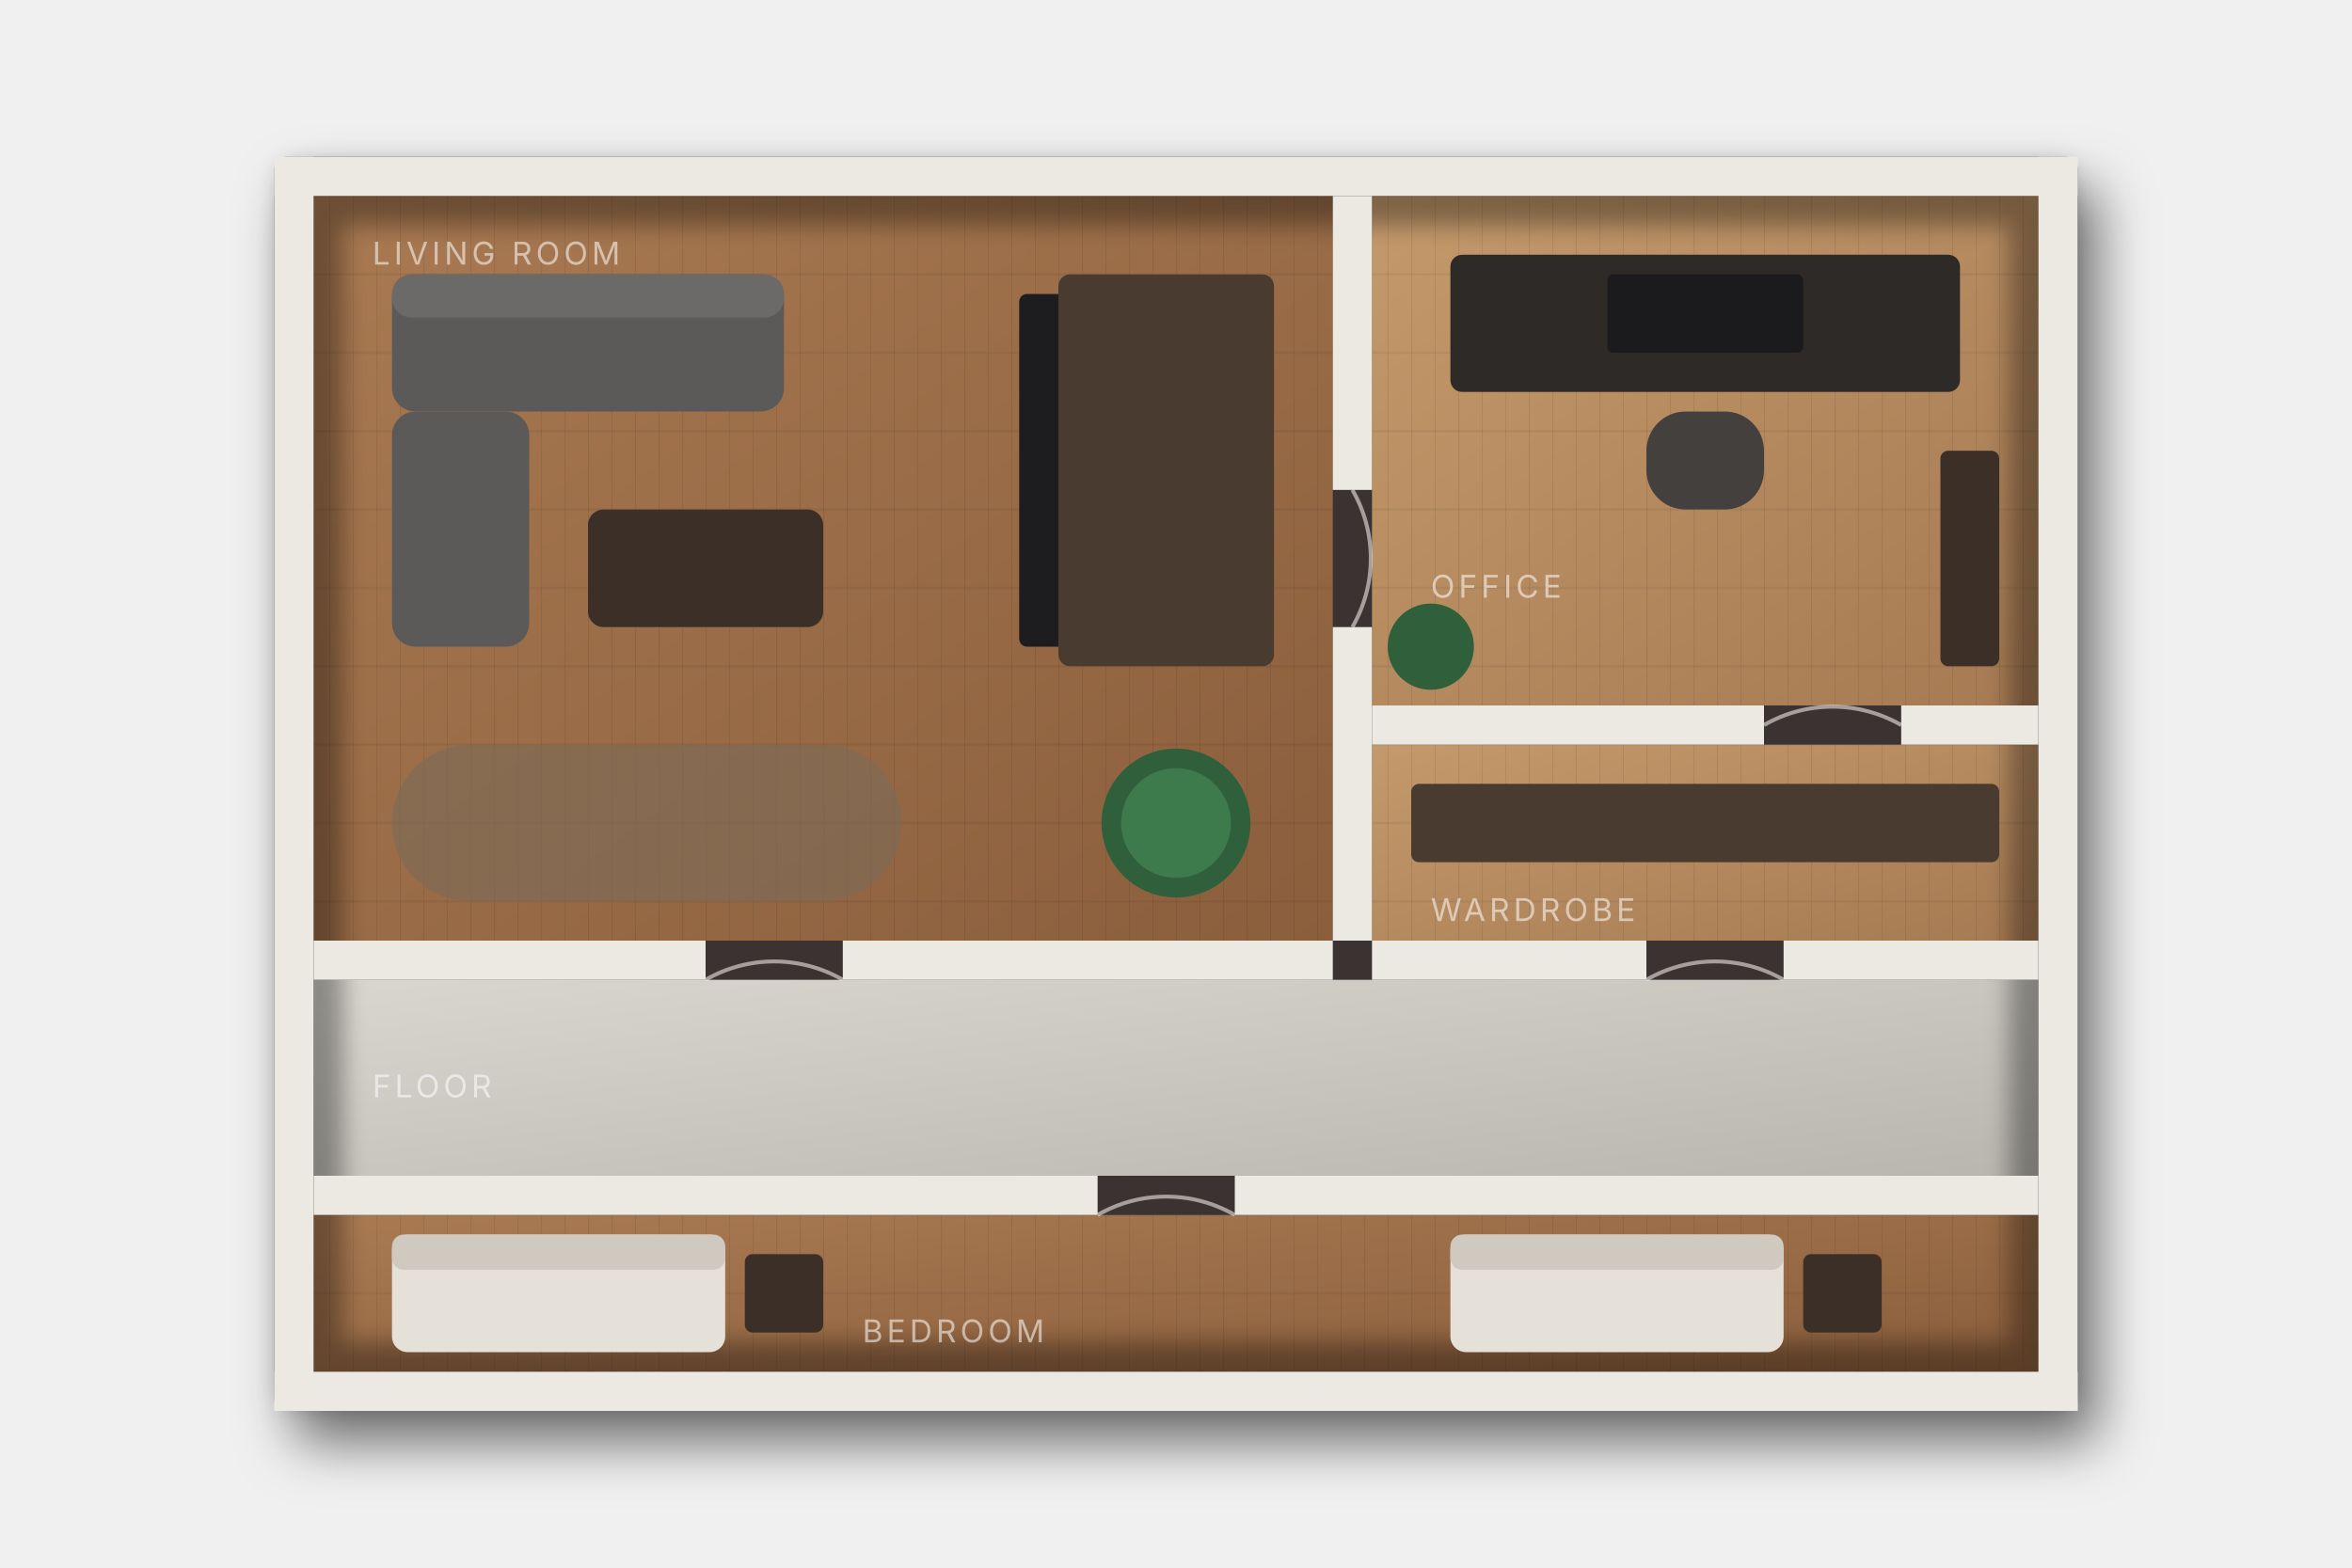
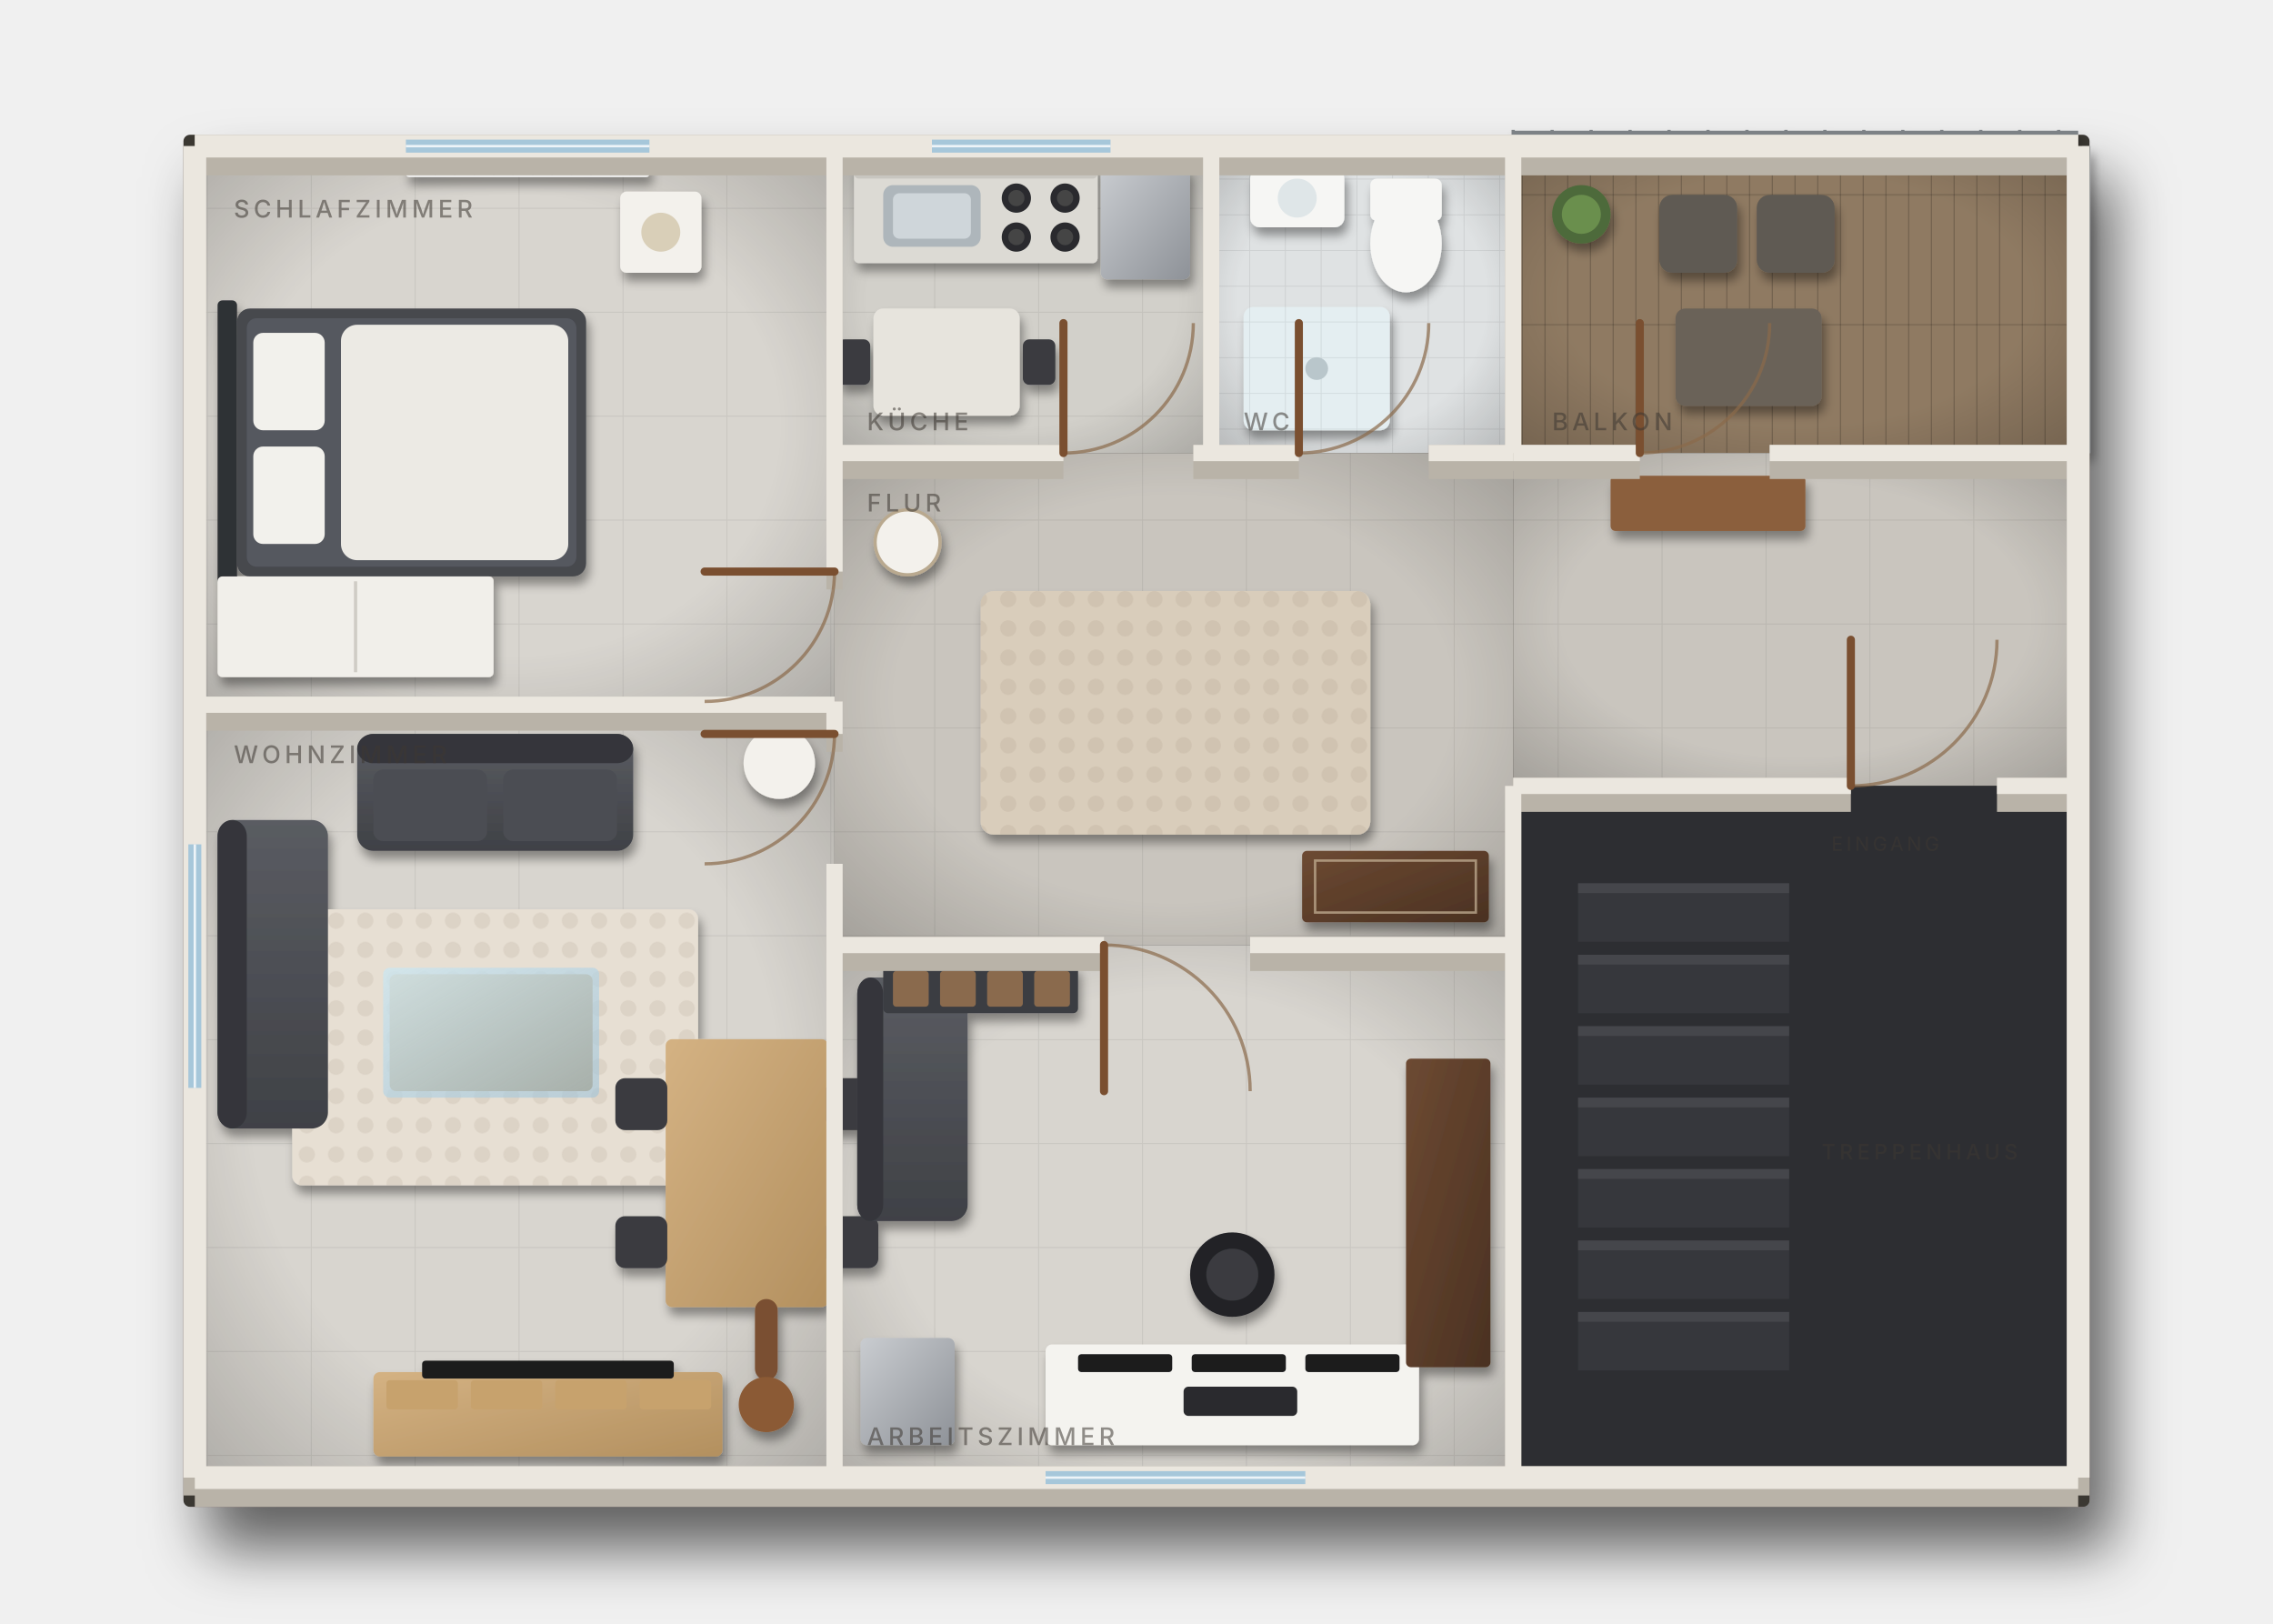
- <svg xmlns="http://www.w3.org/2000/svg" viewBox="0 0 1200 800" width="1200" height="800">
+ <svg xmlns="http://www.w3.org/2000/svg" viewBox="0 0 1400 1000" width="1400" height="1000">
  <defs>
-     <linearGradient id="wood" x1="0" y1="0" x2="1" y2="1">
-       <stop offset="0" stop-color="#a97a52" />
-       <stop offset="1" stop-color="#8b5e3c" />
-     </linearGradient>
-     <linearGradient id="woodLight" x1="0" y1="0" x2="1" y2="1">
-       <stop offset="0" stop-color="#c49a6c" />
-       <stop offset="1" stop-color="#a67a52" />
-     </linearGradient>
-     <linearGradient id="tile" x1="0" y1="0" x2="1" y2="1">
-       <stop offset="0" stop-color="#d9d6cf" />
-       <stop offset="1" stop-color="#b9b6ae" />
-     </linearGradient>
-     <pattern id="planks" width="40" height="12" patternUnits="userSpaceOnUse" patternTransform="rotate(90)">
-       <rect width="40" height="12" fill="transparent" />
-       <line x1="0" y1="12" x2="40" y2="12" stroke="rgba(0,0,0,0.08)" stroke-width="1" />
-       <line x1="20" y1="0" x2="20" y2="12" stroke="rgba(0,0,0,0.06)" stroke-width="1" />
-     </pattern>
-     <filter id="shadow" x="-10%" y="-10%" width="130%" height="130%">
-       <feDropShadow dx="10" dy="16" stdDeviation="14" flood-color="#000" flood-opacity="0.55" />
+     <pattern id="tiles" width="64" height="64" patternUnits="userSpaceOnUse">
+       <rect width="64" height="64" fill="transparent" />
+       <path d="M0 0H64V64" fill="none" stroke="rgba(0,0,0,0.07)" stroke-width="1.2" />
+     </pattern>
+     <pattern id="smalltiles" width="22" height="22" patternUnits="userSpaceOnUse">
+       <path d="M0 0H22V22" fill="none" stroke="rgba(0,0,0,0.08)" stroke-width="1" />
+     </pattern>
+     <pattern id="deck" width="14" height="80" patternUnits="userSpaceOnUse">
+       <rect width="14" height="80" fill="transparent" />
+       <line x1="14" y1="0" x2="14" y2="80" stroke="rgba(0,0,0,0.18)" stroke-width="1.5" />
+       <line x1="0" y1="40" x2="14" y2="40" stroke="rgba(0,0,0,0.12)" stroke-width="1" />
+     </pattern>
+     <pattern id="rug" width="18" height="18" patternUnits="userSpaceOnUse">
+       <circle cx="9" cy="9" r="5" fill="rgba(120,100,80,0.10)" />
+     </pattern>
+     <radialGradient id="vig" cx="0.5" cy="0.5" r="0.75">
+       <stop offset="0.55" stop-color="#000" stop-opacity="0" />
+       <stop offset="1" stop-color="#000" stop-opacity="0.22" />
+     </radialGradient>
+     <linearGradient id="steel" x1="0" y1="0" x2="1" y2="1">
+       <stop offset="0" stop-color="#c9ccd0" />
+       <stop offset="1" stop-color="#8e9298" />
+     </linearGradient>
+     <linearGradient id="oak" x1="0" y1="0" x2="1" y2="1">
+       <stop offset="0" stop-color="#d4b283" />
+       <stop offset="1" stop-color="#b3905f" />
+     </linearGradient>
+     <linearGradient id="darkwood" x1="0" y1="0" x2="1" y2="1">
+       <stop offset="0" stop-color="#6d4a32" />
+       <stop offset="1" stop-color="#4a3122" />
+     </linearGradient>
+     <linearGradient id="sofa" x1="0" y1="0" x2="0" y2="1">
+       <stop offset="0" stop-color="#5a5c62" />
+       <stop offset="1" stop-color="#3f4146" />
+     </linearGradient>
+     <linearGradient id="glass" x1="0" y1="0" x2="1" y2="1">
+       <stop offset="0" stop-color="#cfe6ee" stop-opacity="0.85" />
+       <stop offset="1" stop-color="#9fc3d9" stop-opacity="0.6" />
+     </linearGradient>
+     <filter id="building" x="-10%" y="-10%" width="130%" height="135%">
+       <feDropShadow dx="14" dy="26" stdDeviation="18" flood-color="#000" flood-opacity="0.6" />
    </filter>
-     <filter id="inner" x="-5%" y="-5%" width="110%" height="110%">
-       <feGaussianBlur stdDeviation="6" />
+     <filter id="f" x="-30%" y="-30%" width="160%" height="180%">
+       <feDropShadow dx="2" dy="5" stdDeviation="3" flood-color="#000" flood-opacity="0.38" />
+     </filter>
+     <filter id="soft" x="-30%" y="-30%" width="160%" height="180%">
+       <feDropShadow dx="1" dy="2" stdDeviation="1.5" flood-color="#000" flood-opacity="0.3" />
    </filter>
  </defs>
-   <g filter="url(#shadow)">
-     <rect x="140" y="80" width="920" height="640" rx="6" fill="#3a3330" />
+   <g filter="url(#building)">
+     <rect x="113.0" y="83.0" width="1174" height="845" rx="4" fill="#3a3733" />
  </g>
-   <rect x="160" y="100" width="520" height="380" fill="url(#wood)" />
-   <rect x="160" y="100" width="520" height="380" fill="url(#planks)" />
-   <rect x="700" y="100" width="340" height="260" fill="url(#woodLight)" />
-   <rect x="700" y="100" width="340" height="260" fill="url(#planks)" />
-   <rect x="160" y="500" width="880" height="100" fill="url(#tile)" />
-   <rect x="700" y="380" width="340" height="100" fill="url(#woodLight)" />
-   <rect x="700" y="380" width="340" height="100" fill="url(#planks)" />
-   <rect x="160" y="620" width="880" height="80" fill="url(#wood)" />
-   <rect x="160" y="620" width="880" height="80" fill="url(#planks)" />
-   <rect x="160" y="100" width="880" height="600" fill="none" stroke="rgba(0,0,0,0.35)" stroke-width="30" filter="url(#inner)" />
-   <g fill="#ece9e2">
-     <rect x="140" y="80" width="920" height="20" />
-     <rect x="140" y="700" width="920" height="20" />
-     <rect x="140" y="80" width="20" height="640" />
-     <rect x="1040" y="80" width="20" height="640" />
-     <rect x="680" y="100" width="20" height="150" />
-     <rect x="680" y="320" width="20" height="160" />
-     <rect x="700" y="360" width="200" height="20" />
-     <rect x="970" y="360" width="70" height="20" />
-     <rect x="160" y="480" width="200" height="20" />
-     <rect x="430" y="480" width="250" height="20" />
-     <rect x="700" y="480" width="140" height="20" />
-     <rect x="910" y="480" width="130" height="20" />
-     <rect x="160" y="600" width="400" height="20" />
-     <rect x="630" y="600" width="410" height="20" />
+   <rect x="120" y="90" width="394" height="344" rx="0" fill="#d8d5cf" />
+   <rect x="120" y="90" width="394" height="344" rx="0" fill="url(#tiles)" />
+   <rect x="120" y="434" width="394" height="476" rx="0" fill="#d8d5cf" />
+   <rect x="120" y="434" width="394" height="476" rx="0" fill="url(#tiles)" />
+   <rect x="514" y="90" width="232" height="189" rx="0" fill="#d2d0ca" />
+   <rect x="514" y="90" width="232" height="189" rx="0" fill="url(#tiles)" />
+   <rect x="746" y="90" width="186" height="189" rx="0" fill="#dfe2e3" />
+   <rect x="746" y="90" width="186" height="189" rx="0" fill="url(#smalltiles)" />
+   <rect x="932" y="90" width="348" height="189" rx="0" fill="#8f7a62" />
+   <rect x="932" y="90" width="348" height="189" rx="0" fill="url(#deck)" />
+   <rect x="514" y="279" width="418" height="303" rx="0" fill="#c9c5be" />
+   <rect x="514" y="279" width="418" height="303" rx="0" fill="url(#tiles)" />
+   <rect x="932" y="279" width="348" height="205" rx="0" fill="#c9c5be" />
+   <rect x="932" y="279" width="348" height="205" rx="0" fill="url(#tiles)" />
+   <rect x="514" y="582" width="418" height="328" rx="0" fill="#d8d5cf" />
+   <rect x="514" y="582" width="418" height="328" rx="0" fill="url(#tiles)" />
+   <rect x="932" y="484" width="348" height="426" rx="0" fill="#2d2e32" />
+   <rect x="972" y="544" width="130" height="36" rx="0" fill="#36373c" />
+   <rect x="972" y="544" width="130" height="6" rx="0" fill="#45464b" />
+   <rect x="972" y="588" width="130" height="36" rx="0" fill="#36373c" />
+   <rect x="972" y="588" width="130" height="6" rx="0" fill="#45464b" />
+   <rect x="972" y="632" width="130" height="36" rx="0" fill="#36373c" />
+   <rect x="972" y="632" width="130" height="6" rx="0" fill="#45464b" />
+   <rect x="972" y="676" width="130" height="36" rx="0" fill="#36373c" />
+   <rect x="972" y="676" width="130" height="6" rx="0" fill="#45464b" />
+   <rect x="972" y="720" width="130" height="36" rx="0" fill="#36373c" />
+   <rect x="972" y="720" width="130" height="6" rx="0" fill="#45464b" />
+   <rect x="972" y="764" width="130" height="36" rx="0" fill="#36373c" />
+   <rect x="972" y="764" width="130" height="6" rx="0" fill="#45464b" />
+   <rect x="972" y="808" width="130" height="36" rx="0" fill="#36373c" />
+   <rect x="972" y="808" width="130" height="6" rx="0" fill="#45464b" />
+   <text x="1122" y="714" font-family="Inter, system-ui, sans-serif" font-size="13" letter-spacing="2.5" fill="rgba(60,55,50,0.55)" font-weight="500">TREPPENHAUS</text>
+   <rect x="120" y="90" width="394" height="344" rx="0" fill="url(#vig)" />
+   <rect x="120" y="434" width="394" height="476" rx="0" fill="url(#vig)" />
+   <rect x="514" y="90" width="232" height="189" rx="0" fill="url(#vig)" />
+   <rect x="746" y="90" width="186" height="189" rx="0" fill="url(#vig)" />
+   <rect x="514" y="279" width="418" height="303" rx="0" fill="url(#vig)" />
+   <rect x="932" y="279" width="348" height="205" rx="0" fill="url(#vig)" />
+   <rect x="514" y="582" width="418" height="328" rx="0" fill="url(#vig)" />
+   <rect x="932" y="90" width="348" height="189" rx="0" fill="url(#vig)" />
+   <g filter="url(#f)">
+     <rect x="134" y="185" width="12" height="175" rx="3" fill="#2f3136" />
+     <rect x="146" y="190" width="215" height="165" rx="8" fill="#46484e" />
+     <rect x="152" y="196" width="203" height="153" rx="6" fill="#55585f" />
+     <rect x="210" y="200" width="140" height="145" rx="10" fill="#eceae4" />
+     <rect x="156" y="205" width="44" height="60" rx="6" fill="#f2f1ec" />
+     <rect x="156" y="275" width="44" height="60" rx="6" fill="#f2f1ec" />
+     <rect x="382" y="118" width="50" height="50" rx="4" fill="#f3f1ec" />
+     <circle cx="407" cy="143" r="12" fill="#d9cfb8" />
+     <rect x="134" y="355" width="170" height="62" rx="3" fill="#f1efea" />
+     <line x1="219" y1="358" x2="219" y2="414" stroke="#cfccc5" stroke-width="2" />
+     <rect x="250" y="100" width="150" height="9" rx="2" fill="#f4f4f4" />
+     <line x1="256" y1="101" x2="256" y2="108" stroke="#d8d8d8" stroke-width="1" />
+     <line x1="268" y1="101" x2="268" y2="108" stroke="#d8d8d8" stroke-width="1" />
+     <line x1="280" y1="101" x2="280" y2="108" stroke="#d8d8d8" stroke-width="1" />
+     <line x1="292" y1="101" x2="292" y2="108" stroke="#d8d8d8" stroke-width="1" />
+     <line x1="304" y1="101" x2="304" y2="108" stroke="#d8d8d8" stroke-width="1" />
+     <line x1="316" y1="101" x2="316" y2="108" stroke="#d8d8d8" stroke-width="1" />
+     <line x1="328" y1="101" x2="328" y2="108" stroke="#d8d8d8" stroke-width="1" />
+     <line x1="340" y1="101" x2="340" y2="108" stroke="#d8d8d8" stroke-width="1" />
+     <line x1="352" y1="101" x2="352" y2="108" stroke="#d8d8d8" stroke-width="1" />
+     <line x1="364" y1="101" x2="364" y2="108" stroke="#d8d8d8" stroke-width="1" />
+     <line x1="376" y1="101" x2="376" y2="108" stroke="#d8d8d8" stroke-width="1" />
+     <line x1="388" y1="101" x2="388" y2="108" stroke="#d8d8d8" stroke-width="1" />
+     <rect x="180" y="560" width="250" height="170" rx="6" fill="#e7dfd3" />
+     <rect x="180" y="560" width="250" height="170" rx="6" fill="url(#rug)" />
+     <rect x="134" y="505" width="68" height="190" rx="10" fill="url(#sofa)" />
+     <rect x="134" y="505" width="18" height="190" rx="10" fill="#34363b" />
+     <rect x="220" y="452" width="170" height="72" rx="10" fill="url(#sofa)" />
+     <rect x="220" y="452" width="170" height="18" rx="10" fill="#34363b" />
+     <rect x="230" y="474" width="70" height="44" rx="6" fill="#4b4d53" />
+     <rect x="310" y="474" width="70" height="44" rx="6" fill="#4b4d53" />
+     <rect x="240" y="600" width="125" height="72" rx="4" fill="url(#oak)" />
+     <rect x="236" y="596" width="133" height="80" rx="4" fill="url(#glass)" />
+     <circle cx="480" cy="470" r="22" fill="#f3f1ec" />
+     <rect x="230" y="845" width="215" height="52" rx="4" fill="url(#oak)" />
+     <rect x="238" y="850" width="44" height="18" rx="2" fill="#c7a26d" />
+     <rect x="290" y="850" width="44" height="18" rx="2" fill="#c7a26d" />
+     <rect x="342" y="850" width="44" height="18" rx="2" fill="#c7a26d" />
+     <rect x="394" y="850" width="44" height="18" rx="2" fill="#c7a26d" />
+     <rect x="260" y="838" width="155" height="11" rx="2" fill="#1b1b1e" />
+     <rect x="410" y="640" width="100" height="165" rx="4" fill="url(#oak)" />
+     <rect x="379" y="664" width="32" height="32" rx="6" fill="#3a3b40" />
+     <rect x="379" y="749" width="32" height="32" rx="6" fill="#3a3b40" />
+     <rect x="509" y="664" width="32" height="32" rx="6" fill="#3a3b40" />
+     <rect x="509" y="749" width="32" height="32" rx="6" fill="#3a3b40" />
+     <rect x="465" y="800" width="14" height="50" rx="7" fill="#7a4f30" />
+     <circle cx="472" cy="865" r="17" fill="#8b5a35" />
+     <rect x="526" y="100" width="150" height="62" rx="3" fill="#dcdad4" />
+     <rect x="526" y="100" width="150" height="10" rx="3" fill="#c8c6c0" />
+     <rect x="544" y="114" width="60" height="38" rx="6" fill="#aeb6bb" />
+     <rect x="550" y="119" width="48" height="28" rx="4" fill="#cfd6da" />
+     <circle cx="626" cy="122" r="9" fill="#2a2b2e" />
+     <circle cx="626" cy="122" r="5" fill="#444" />
+     <circle cx="656" cy="122" r="9" fill="#2a2b2e" />
+     <circle cx="656" cy="122" r="5" fill="#444" />
+     <circle cx="626" cy="146" r="9" fill="#2a2b2e" />
+     <circle cx="626" cy="146" r="5" fill="#444" />
+     <circle cx="656" cy="146" r="9" fill="#2a2b2e" />
+     <circle cx="656" cy="146" r="5" fill="#444" />
+     <rect x="678" y="102" width="55" height="70" rx="4" fill="url(#steel)" />
+     <rect x="538" y="190" width="90" height="66" rx="6" fill="#e7e4dd" />
+     <rect x="516" y="209" width="20" height="28" rx="4" fill="#3a3b40" />
+     <rect x="630" y="209" width="20" height="28" rx="4" fill="#3a3b40" />
+     <ellipse cx="866" cy="150" rx="22" ry="30" fill="#f6f6f4" />
+     <rect x="844" y="110" width="44" height="26" rx="4" fill="#f6f6f4" />
+     <rect x="770" y="104" width="58" height="36" rx="6" fill="#f6f6f4" />
+     <circle cx="799" cy="122" r="12" fill="#dfe6e8" />
+     <rect x="766" y="189" width="90" height="76" rx="6" fill="#e4eef1" />
+     <rect x="766" y="189" width="90" height="76" rx="6" fill="url(#smalltiles)" />
+     <circle cx="811" cy="227" r="7" fill="#b9c6cb" />
+     <rect x="956" y="114" width="36" height="36" rx="18" fill="#4e6a3a" />
+     <circle cx="974" cy="132" r="12" fill="#6b8f4e" />
+     <rect x="1022" y="120" width="48" height="48" rx="8" fill="#5f5a52" />
+     <rect x="1082" y="120" width="48" height="48" rx="8" fill="#5f5a52" />
+     <rect x="1032" y="190" width="90" height="60" rx="6" fill="#6a6259" />
+     <line x1="932" y1="83.0" x2="1280" y2="83.0" stroke="#7d8286" stroke-width="5" />
+     <line x1="1285.0" y1="90" x2="1285.0" y2="279" stroke="#7d8286" stroke-width="5" />
+     <line x1="932" y1="80.0" x2="932" y2="93" stroke="#7d8286" stroke-width="2" />
+     <line x1="956" y1="80.0" x2="956" y2="93" stroke="#7d8286" stroke-width="2" />
+     <line x1="980" y1="80.0" x2="980" y2="93" stroke="#7d8286" stroke-width="2" />
+     <line x1="1004" y1="80.0" x2="1004" y2="93" stroke="#7d8286" stroke-width="2" />
+     <line x1="1028" y1="80.0" x2="1028" y2="93" stroke="#7d8286" stroke-width="2" />
+     <line x1="1052" y1="80.0" x2="1052" y2="93" stroke="#7d8286" stroke-width="2" />
+     <line x1="1076" y1="80.0" x2="1076" y2="93" stroke="#7d8286" stroke-width="2" />
+     <line x1="1100" y1="80.0" x2="1100" y2="93" stroke="#7d8286" stroke-width="2" />
+     <line x1="1124" y1="80.0" x2="1124" y2="93" stroke="#7d8286" stroke-width="2" />
+     <line x1="1148" y1="80.0" x2="1148" y2="93" stroke="#7d8286" stroke-width="2" />
+     <line x1="1172" y1="80.0" x2="1172" y2="93" stroke="#7d8286" stroke-width="2" />
+     <line x1="1196" y1="80.0" x2="1196" y2="93" stroke="#7d8286" stroke-width="2" />
+     <line x1="1220" y1="80.0" x2="1220" y2="93" stroke="#7d8286" stroke-width="2" />
+     <line x1="1244" y1="80.0" x2="1244" y2="93" stroke="#7d8286" stroke-width="2" />
+     <line x1="1268" y1="80.0" x2="1268" y2="93" stroke="#7d8286" stroke-width="2" />
+     <rect x="604" y="364" width="240" height="150" rx="8" fill="#d9cdbb" />
+     <rect x="604" y="364" width="240" height="150" rx="8" fill="url(#rug)" />
+     <circle cx="559" cy="334" r="20" fill="#f3f1ec" />
+     <circle cx="559" cy="334" r="20" fill="none" stroke="#b9a98f" stroke-width="2" />
+     <rect x="802" y="524" width="115" height="44" rx="3" fill="url(#darkwood)" />
+     <rect x="810" y="530" width="99" height="32" fill="none" stroke="#c9b79a" stroke-width="1.5" opacity="0.7" />
+     <rect x="992" y="293" width="120" height="34" rx="3" fill="#8b5e3c" />
+     <rect x="644" y="828" width="230" height="62" rx="4" fill="#f4f3ef" />
+     <rect x="664" y="834" width="58" height="11" rx="2" fill="#1b1b1e" />
+     <rect x="734" y="834" width="58" height="11" rx="2" fill="#1b1b1e" />
+     <rect x="804" y="834" width="58" height="11" rx="2" fill="#1b1b1e" />
+     <rect x="729" y="854" width="70" height="18" rx="3" fill="#2a2b2e" />
+     <circle cx="759" cy="785" r="26" fill="#232427" />
+     <circle cx="759" cy="785" r="16" fill="#3a3b40" />
+     <rect x="530" y="824" width="58" height="66" rx="4" fill="url(#steel)" />
+     <rect x="528" y="602" width="68" height="150" rx="10" fill="url(#sofa)" />
+     <rect x="528" y="602" width="16" height="150" rx="10" fill="#34363b" />
+     <rect x="866" y="652" width="52" height="190" rx="3" fill="url(#darkwood)" />
+     <rect x="544" y="594" width="120" height="30" rx="3" fill="#3b3d42" />
+     <rect x="550" y="598" width="22" height="22" rx="2" fill="#8a6b4e" />
+     <rect x="579" y="598" width="22" height="22" rx="2" fill="#8a6b4e" />
+     <rect x="608" y="598" width="22" height="22" rx="2" fill="#8a6b4e" />
+     <rect x="637" y="598" width="22" height="22" rx="2" fill="#8a6b4e" />
  </g>
-   <g fill="none" stroke="rgba(236,233,226,0.6)" stroke-width="2">
-     <path d="M360 500 A70 70 0 0 1 430 500" />
-     <path d="M840 500 A70 70 0 0 1 910 500" />
-     <path d="M560 620 A70 70 0 0 1 630 620" />
-     <path d="M690 250 A70 70 0 0 1 690 320" />
-     <path d="M900 370 A70 70 0 0 1 970 370" />
-   </g>
-   <g>
-     <rect x="200" y="140" width="200" height="70" rx="12" fill="#5c5a58" />
-     <rect x="200" y="140" width="200" height="22" rx="10" fill="#6c6a68" />
-     <rect x="200" y="210" width="70" height="120" rx="12" fill="#5c5a58" />
-     <rect x="300" y="260" width="120" height="60" rx="8" fill="#3b2f27" />
-     <rect x="520" y="150" width="30" height="180" rx="4" fill="#1d1d1f" />
-     <rect x="540" y="140" width="110" height="200" rx="6" fill="#4a3b31" />
-     <circle cx="600" cy="420" r="38" fill="#2f5f3b" />
-     <circle cx="600" cy="420" r="28" fill="#3d7a4c" />
-     <rect x="200" y="380" width="260" height="80" rx="40" fill="#7a6a58" opacity="0.6" />
-   </g>
-   <g>
-     <rect x="740" y="130" width="260" height="70" rx="6" fill="#2d2a28" />
-     <rect x="820" y="140" width="100" height="40" rx="3" fill="#1b1b1d" />
-     <rect x="840" y="210" width="60" height="50" rx="20" fill="#44403d" />
-     <rect x="990" y="230" width="30" height="110" rx="4" fill="#3b2f27" />
-     <circle cx="730" cy="330" r="22" fill="#2f5f3b" />
-   </g>
-   <g>
-     <rect x="200" y="630" width="170" height="60" rx="8" fill="#e6e1d8" />
-     <rect x="200" y="630" width="170" height="18" rx="6" fill="#cfc9bf" />
-     <rect x="380" y="640" width="40" height="40" rx="4" fill="#3b2f27" />
-     <rect x="740" y="630" width="170" height="60" rx="8" fill="#e6e1d8" />
-     <rect x="740" y="630" width="170" height="18" rx="6" fill="#cfc9bf" />
-     <rect x="920" y="640" width="40" height="40" rx="4" fill="#3b2f27" />
-   </g>
-   <rect x="720" y="400" width="300" height="40" rx="4" fill="#4a3b31" />
-   <g font-family="Inter, system-ui, sans-serif" font-size="16" fill="rgba(255,255,255,0.55)" letter-spacing="2">
-     <text x="190" y="135">LIVING ROOM</text>
-     <text x="730" y="305">OFFICE</text>
-     <text x="190" y="560">FLOOR</text>
-     <text x="730" y="470">WARDROBE</text>
-     <text x="440" y="685">BEDROOM</text>
-   </g>
+   <rect x="120" y="83.0" width="1160" height="25" rx="0" fill="#b9b3a8" />
+   <rect x="120" y="903.0" width="1160" height="25" rx="0" fill="#b9b3a8" />
+   <rect x="113.0" y="90" width="14" height="831" rx="0" fill="#b9b3a8" />
+   <rect x="1273.0" y="90" width="14" height="831" rx="0" fill="#b9b3a8" />
+   <rect x="509.0" y="90" width="10" height="273" rx="0" fill="#b9b3a8" />
+   <rect x="509.0" y="432" width="10" height="31" rx="0" fill="#b9b3a8" />
+   <rect x="509.0" y="532" width="10" height="389" rx="0" fill="#b9b3a8" />
+   <rect x="741.0" y="90" width="10" height="200" rx="0" fill="#b9b3a8" />
+   <rect x="927.0" y="90" width="10" height="200" rx="0" fill="#b9b3a8" />
+   <rect x="927.0" y="484" width="10" height="437" rx="0" fill="#b9b3a8" />
+   <rect x="120" y="429.0" width="394" height="21" rx="0" fill="#b9b3a8" />
+   <rect x="514" y="274.0" width="141" height="21" rx="0" fill="#b9b3a8" />
+   <rect x="735" y="274.0" width="65" height="21" rx="0" fill="#b9b3a8" />
+   <rect x="880" y="274.0" width="52" height="21" rx="0" fill="#b9b3a8" />
+   <rect x="932" y="274.0" width="78" height="21" rx="0" fill="#b9b3a8" />
+   <rect x="1090" y="274.0" width="190" height="21" rx="0" fill="#b9b3a8" />
+   <rect x="514" y="577.0" width="166" height="21" rx="0" fill="#b9b3a8" />
+   <rect x="770" y="577.0" width="162" height="21" rx="0" fill="#b9b3a8" />
+   <rect x="932" y="479.0" width="208" height="21" rx="0" fill="#b9b3a8" />
+   <rect x="1230" y="479.0" width="50" height="21" rx="0" fill="#b9b3a8" />
+   <rect x="120" y="83.0" width="1160" height="14" rx="0" fill="#ebe7df" />
+   <rect x="120" y="903.0" width="1160" height="14" rx="0" fill="#ebe7df" />
+   <rect x="113.0" y="90" width="14" height="820" rx="0" fill="#ebe7df" />
+   <rect x="1273.0" y="90" width="14" height="820" rx="0" fill="#ebe7df" />
+   <rect x="509.0" y="90" width="10" height="262" rx="0" fill="#ebe7df" />
+   <rect x="509.0" y="432" width="10" height="20" rx="0" fill="#ebe7df" />
+   <rect x="509.0" y="532" width="10" height="378" rx="0" fill="#ebe7df" />
+   <rect x="741.0" y="90" width="10" height="189" rx="0" fill="#ebe7df" />
+   <rect x="927.0" y="90" width="10" height="189" rx="0" fill="#ebe7df" />
+   <rect x="927.0" y="484" width="10" height="426" rx="0" fill="#ebe7df" />
+   <rect x="120" y="429.0" width="394" height="10" rx="0" fill="#ebe7df" />
+   <rect x="514" y="274.0" width="141" height="10" rx="0" fill="#ebe7df" />
+   <rect x="735" y="274.0" width="65" height="10" rx="0" fill="#ebe7df" />
+   <rect x="880" y="274.0" width="52" height="10" rx="0" fill="#ebe7df" />
+   <rect x="932" y="274.0" width="78" height="10" rx="0" fill="#ebe7df" />
+   <rect x="1090" y="274.0" width="190" height="10" rx="0" fill="#ebe7df" />
+   <rect x="514" y="577.0" width="166" height="10" rx="0" fill="#ebe7df" />
+   <rect x="770" y="577.0" width="162" height="10" rx="0" fill="#ebe7df" />
+   <rect x="932" y="479.0" width="208" height="10" rx="0" fill="#ebe7df" />
+   <rect x="1230" y="479.0" width="50" height="10" rx="0" fill="#ebe7df" />
+   <rect x="250" y="86" width="150" height="8" rx="0" fill="#9fc3d9" opacity="0.9" />
+   <line x1="250" y1="90" x2="400" y2="90" stroke="#ffffff" stroke-width="1.5" opacity="0.8" />
+   <rect x="116" y="520" width="8" height="150" rx="0" fill="#9fc3d9" opacity="0.9" />
+   <line x1="120" y1="520" x2="120" y2="670" stroke="#ffffff" stroke-width="1.5" opacity="0.8" />
+   <rect x="644" y="906" width="160" height="8" rx="0" fill="#9fc3d9" opacity="0.9" />
+   <line x1="644" y1="910" x2="804" y2="910" stroke="#ffffff" stroke-width="1.5" opacity="0.8" />
+   <rect x="574" y="86" width="110" height="8" rx="0" fill="#9fc3d9" opacity="0.9" />
+   <line x1="574" y1="90" x2="684" y2="90" stroke="#ffffff" stroke-width="1.5" opacity="0.8" />
+   <path d="M514 352 A80 80 0 0 1 434 432" fill="none" stroke="#8a6a4a" stroke-width="2" opacity="0.7" />
+   <line x1="514" y1="352" x2="434" y2="352" stroke="#7a4f30" stroke-width="5" stroke-linecap="round" />
+   <path d="M514 452 A80 80 0 0 1 434 532" fill="none" stroke="#8a6a4a" stroke-width="2" opacity="0.7" />
+   <line x1="514" y1="452" x2="434" y2="452" stroke="#7a4f30" stroke-width="5" stroke-linecap="round" />
+   <path d="M655 279 A80 80 0 0 0 735 199" fill="none" stroke="#8a6a4a" stroke-width="2" opacity="0.7" />
+   <line x1="655" y1="279" x2="655" y2="199" stroke="#7a4f30" stroke-width="5" stroke-linecap="round" />
+   <path d="M800 279 A80 80 0 0 0 880 199" fill="none" stroke="#8a6a4a" stroke-width="2" opacity="0.7" />
+   <line x1="800" y1="279" x2="800" y2="199" stroke="#7a4f30" stroke-width="5" stroke-linecap="round" />
+   <path d="M1010 279 A80 80 0 0 0 1090 199" fill="none" stroke="#8a6a4a" stroke-width="2" opacity="0.7" />
+   <line x1="1010" y1="279" x2="1010" y2="199" stroke="#7a4f30" stroke-width="5" stroke-linecap="round" />
+   <path d="M680 582 A90 90 0 0 1 770 672" fill="none" stroke="#8a6a4a" stroke-width="2" opacity="0.7" />
+   <line x1="680" y1="582" x2="680" y2="672" stroke="#7a4f30" stroke-width="5" stroke-linecap="round" />
+   <path d="M1140 484 A90 90 0 0 0 1230 394" fill="none" stroke="#8a6a4a" stroke-width="2" opacity="0.7" />
+   <line x1="1140" y1="484" x2="1140" y2="394" stroke="#7a4f30" stroke-width="5" stroke-linecap="round" />
+   <text x="1128" y="524" font-family="Inter, system-ui, sans-serif" font-size="12" letter-spacing="2" fill="rgba(60,55,50,0.6)">EINGANG</text>
+   <text x="144" y="134" font-family="Inter, system-ui, sans-serif" font-size="15" letter-spacing="2.5" fill="rgba(60,55,50,0.55)" font-weight="500">SCHLAFZIMMER</text>
+   <text x="144" y="470" font-family="Inter, system-ui, sans-serif" font-size="15" letter-spacing="2.5" fill="rgba(60,55,50,0.55)" font-weight="500">WOHNZIMMER</text>
+   <text x="534" y="265" font-family="Inter, system-ui, sans-serif" font-size="15" letter-spacing="2.5" fill="rgba(60,55,50,0.55)" font-weight="500">KÜCHE</text>
+   <text x="766" y="265" font-family="Inter, system-ui, sans-serif" font-size="15" letter-spacing="2.5" fill="rgba(60,55,50,0.55)" font-weight="500">WC</text>
+   <text x="956" y="265" font-family="Inter, system-ui, sans-serif" font-size="15" letter-spacing="2.5" fill="rgba(60,55,50,0.55)" font-weight="500">BALKON</text>
+   <text x="534" y="315" font-family="Inter, system-ui, sans-serif" font-size="15" letter-spacing="2.5" fill="rgba(60,55,50,0.55)" font-weight="500">FLUR</text>
+   <text x="534" y="890" font-family="Inter, system-ui, sans-serif" font-size="15" letter-spacing="2.5" fill="rgba(60,55,50,0.55)" font-weight="500">ARBEITSZIMMER</text>
</svg>
